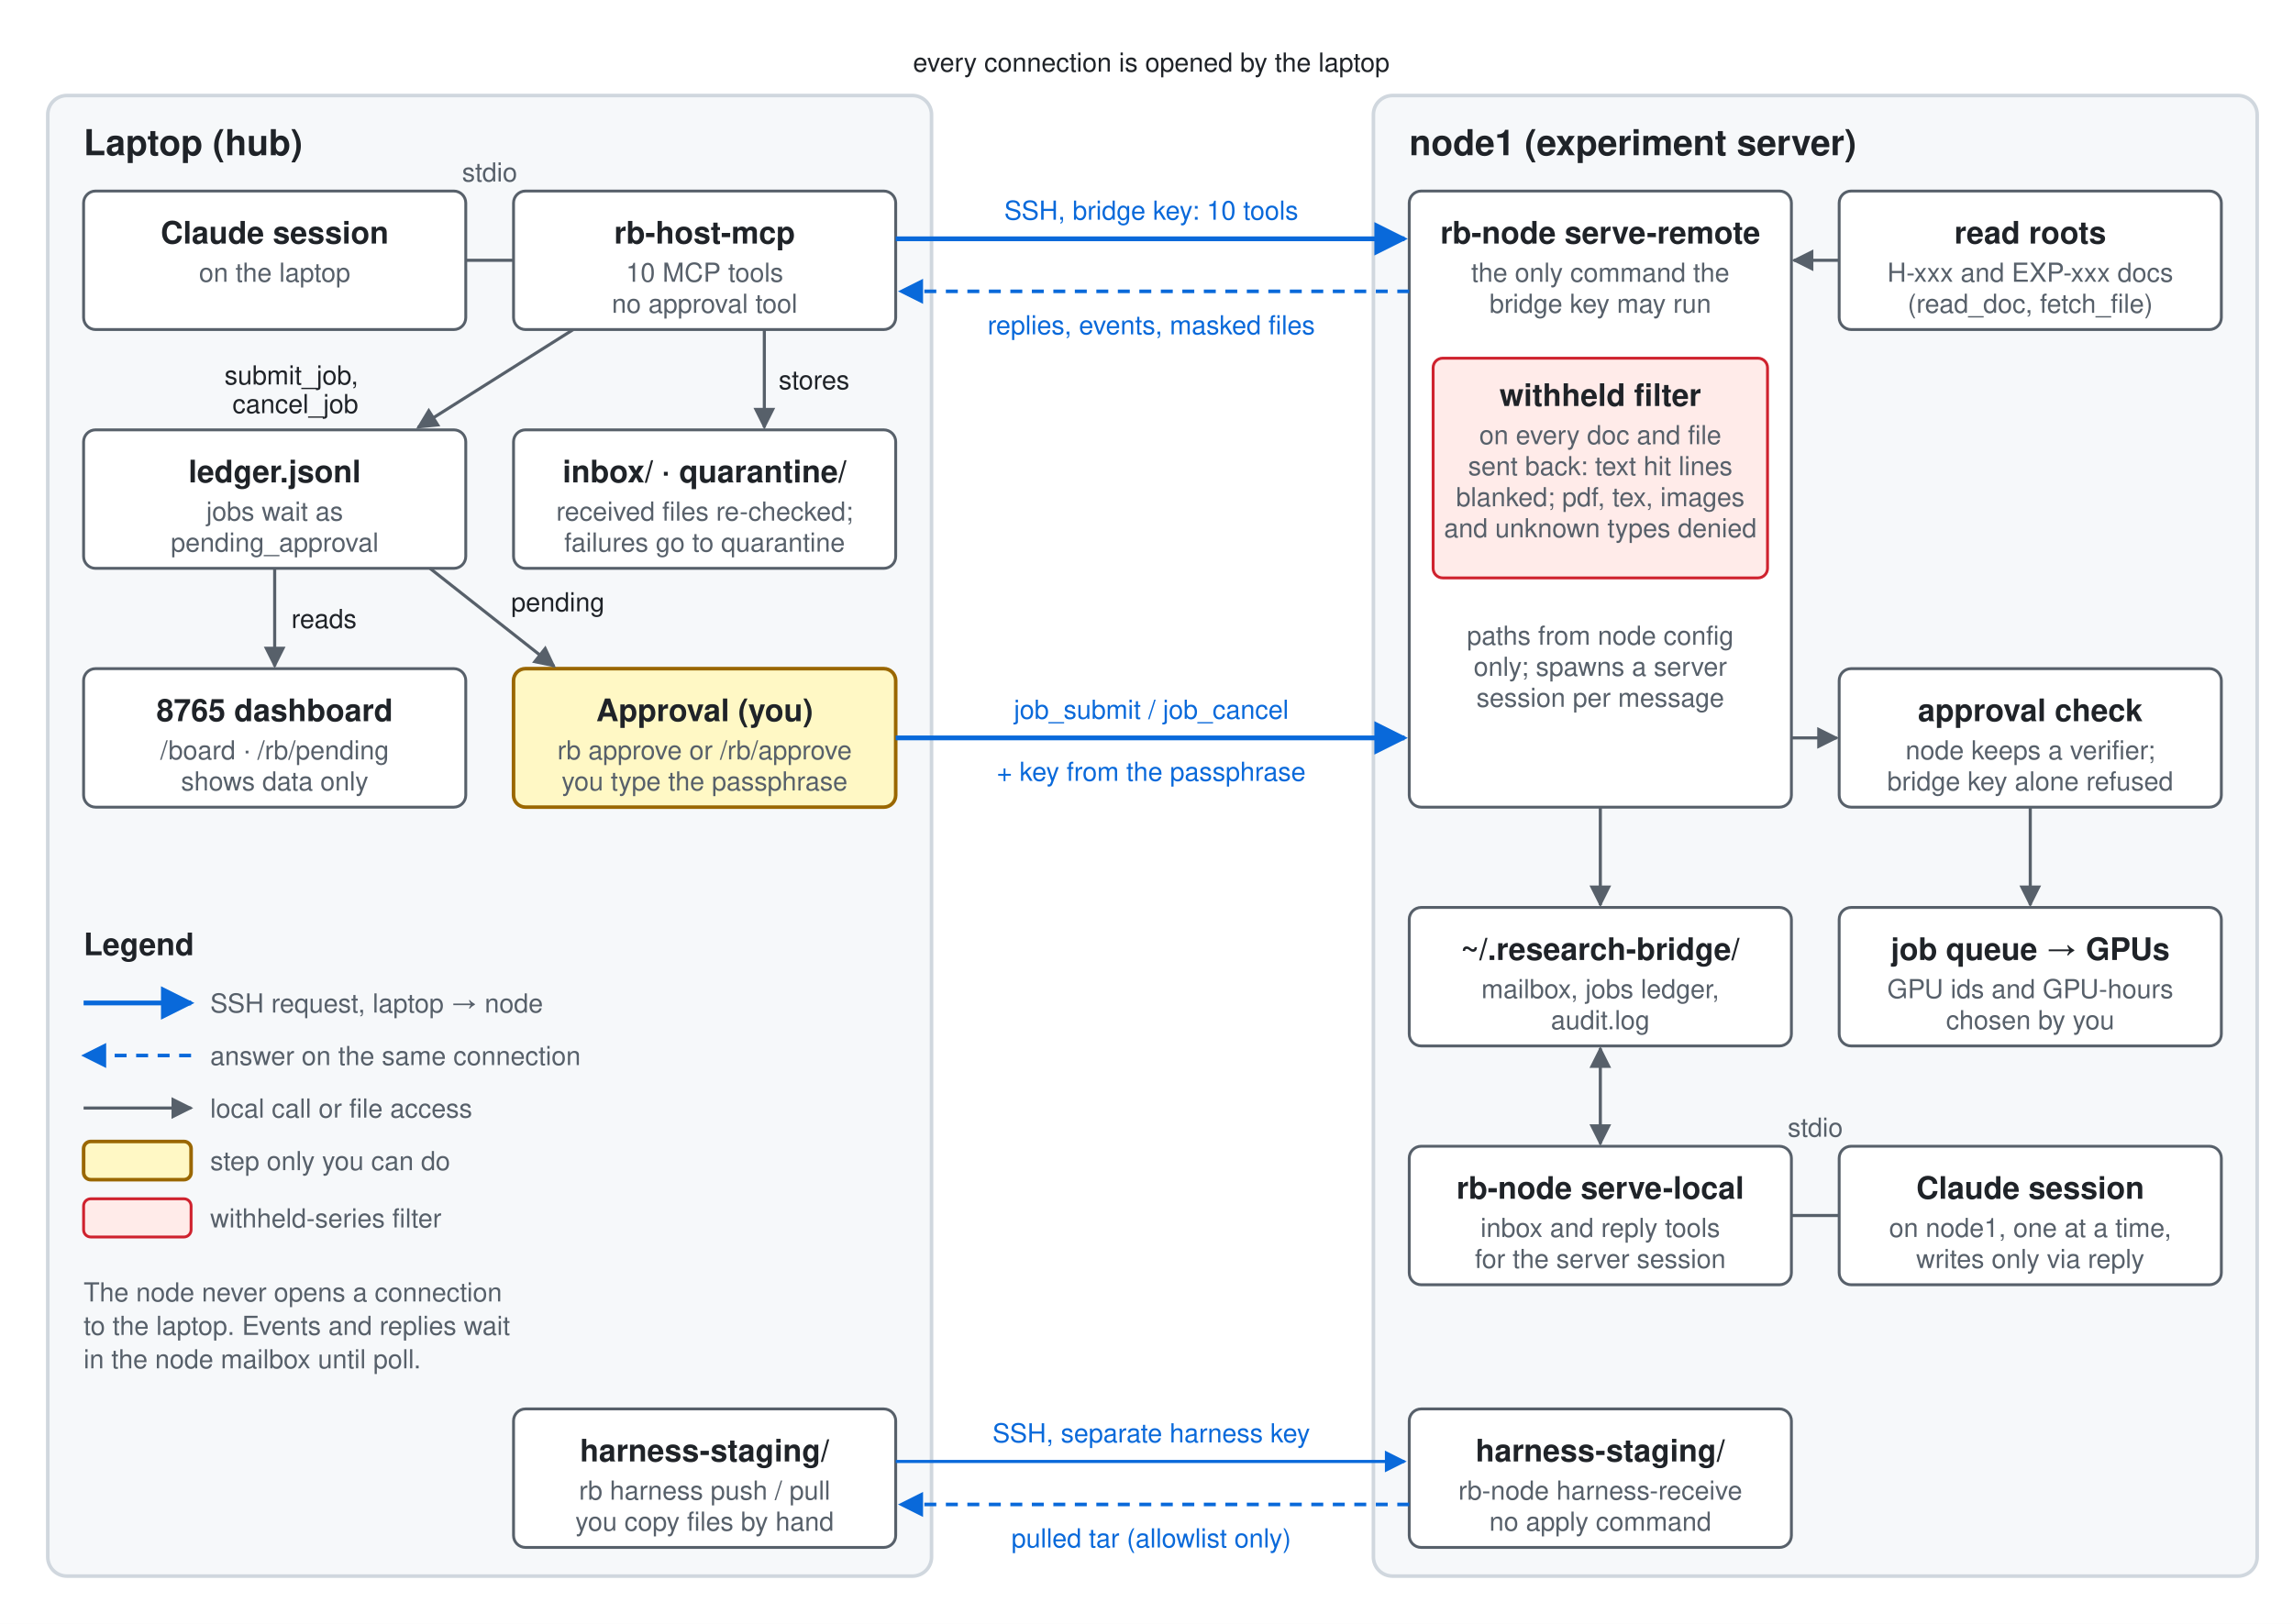
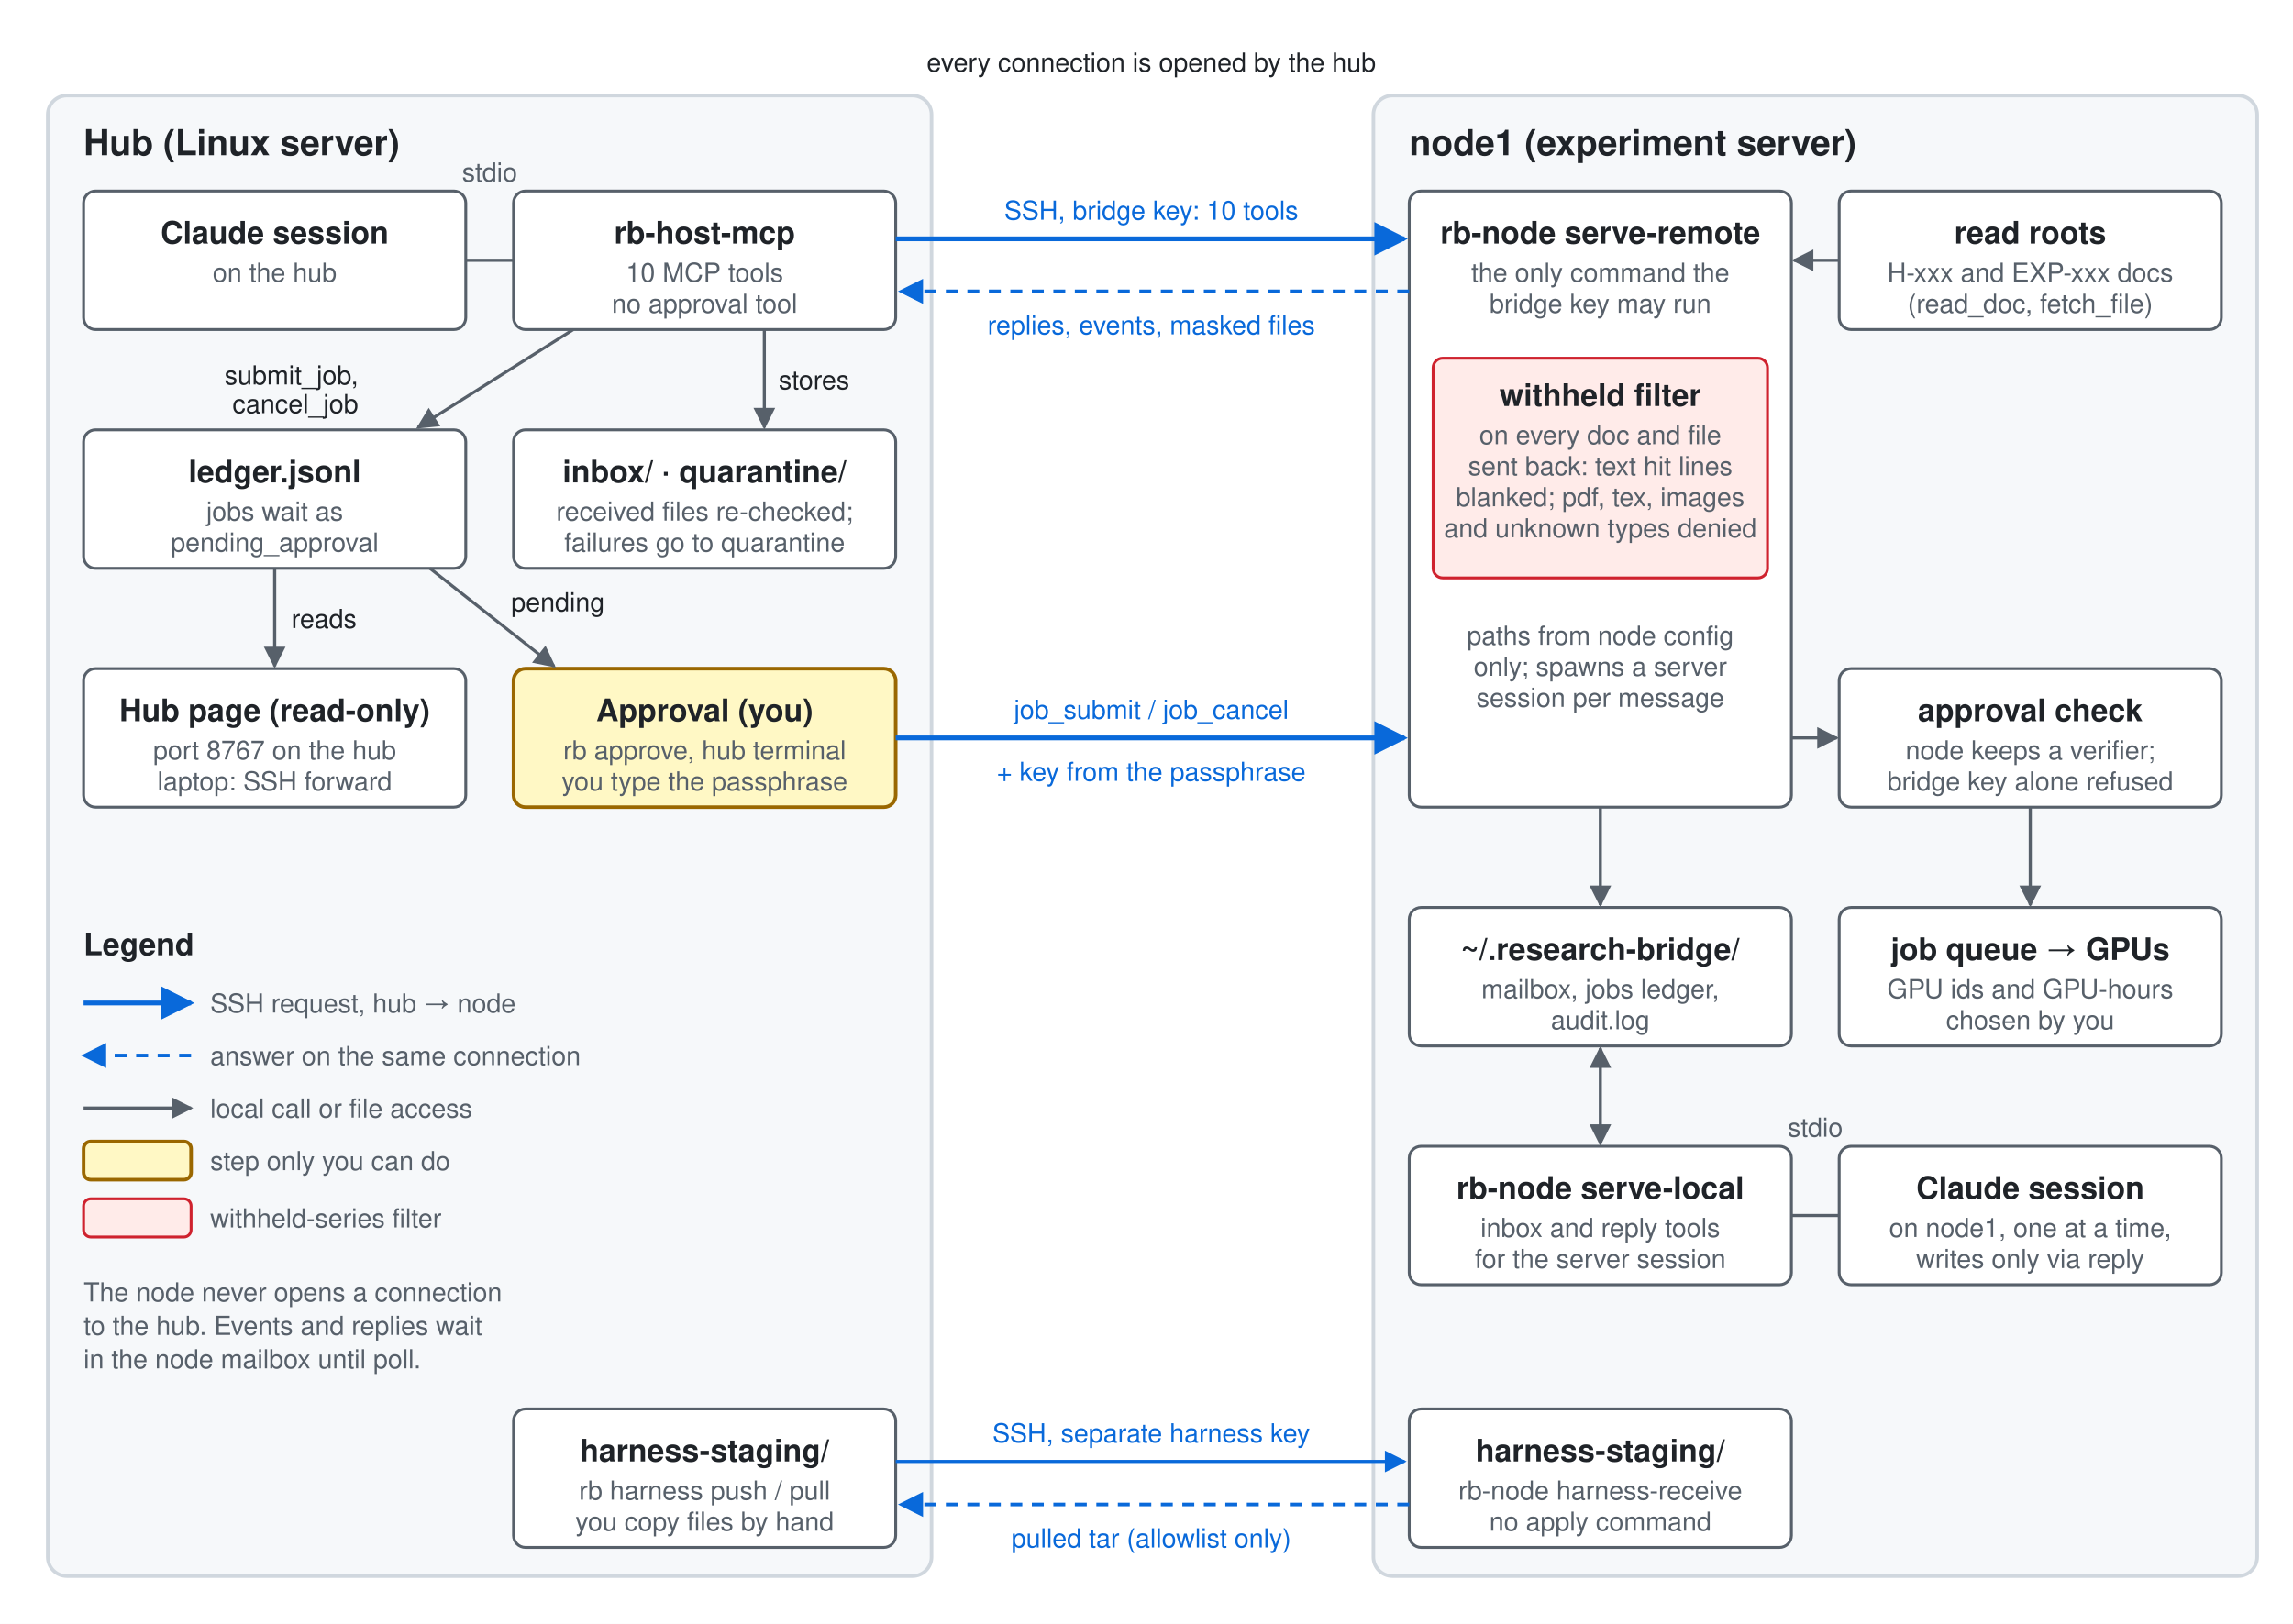
<svg xmlns="http://www.w3.org/2000/svg" viewBox="0 0 960 680" width="960" height="680" font-family="-apple-system, 'Segoe UI', Helvetica, Arial, sans-serif">
  <defs>
    <marker id="g" viewBox="0 0 10 10" refX="9" refY="5" markerWidth="7" markerHeight="7" orient="auto-start-reverse">
      <path d="M0,0 L10,5 L0,10 z" fill="#57606a" />
    </marker>
    <marker id="b" viewBox="0 0 10 10" refX="9" refY="5" markerWidth="7" markerHeight="7" orient="auto-start-reverse">
      <path d="M0,0 L10,5 L0,10 z" fill="#0969da" />
    </marker>
    <style>
      .panel{fill:#f6f8fa;stroke:#d0d7de;stroke-width:1.5}
      .box{fill:#ffffff;stroke:#57606a;stroke-width:1.2}
      .you{fill:#fff8c5;stroke:#9a6700;stroke-width:1.5}
      .filt{fill:#ffebe9;stroke:#cf222e;stroke-width:1.2}
      .t{font-size:13px;font-weight:600;fill:#1f2328}
      .s{font-size:11px;fill:#57606a}
      .h{font-size:15px;font-weight:700;fill:#1f2328}
      .lbl{font-size:11px;fill:#1f2328}
      .blbl{font-size:11px;fill:#0969da}
      .ln{stroke:#57606a;stroke-width:1.3;fill:none}
      .ssh{stroke:#0969da;stroke-width:2;fill:none}
      .ret{stroke:#0969da;stroke-width:1.5;fill:none;stroke-dasharray:5 4}
      .hk{stroke:#0969da;stroke-width:1.3;fill:none}
    </style>
  </defs>
  <rect width="960" height="680" fill="#ffffff" />
  <rect class="panel" x="20" y="40" width="370" height="620" rx="8" />
-   <text class="h" x="35" y="65">Laptop (hub)</text>
+   <text class="h" x="35" y="65">Hub (Linux server)</text>
  <rect class="panel" x="575" y="40" width="370" height="620" rx="8" />
  <text class="h" x="590" y="65">node1 (experiment server)</text>
-   <text class="lbl" x="482" y="30" text-anchor="middle">every connection is opened by the laptop</text>
+   <text class="lbl" x="482" y="30" text-anchor="middle">every connection is opened by the hub</text>
  <rect class="box" x="35" y="80" width="160" height="58" rx="5" />
  <text class="t" x="115" y="102" text-anchor="middle">Claude session</text>
-   <text class="s" x="115" y="118" text-anchor="middle">on the laptop</text>
+   <text class="s" x="115" y="118" text-anchor="middle">on the hub</text>
  <rect class="box" x="215" y="80" width="160" height="58" rx="5" />
  <text class="t" x="295" y="102" text-anchor="middle">rb-host-mcp</text>
  <text class="s" x="295" y="118" text-anchor="middle">10 MCP tools</text>
  <text class="s" x="295" y="131" text-anchor="middle">no approval tool</text>
  <rect class="box" x="35" y="180" width="160" height="58" rx="5" />
  <text class="t" x="115" y="202" text-anchor="middle">ledger.jsonl</text>
  <text class="s" x="115" y="218" text-anchor="middle">jobs wait as</text>
  <text class="s" x="115" y="231" text-anchor="middle">pending_approval</text>
  <rect class="box" x="215" y="180" width="160" height="58" rx="5" />
  <text class="t" x="295" y="202" text-anchor="middle">inbox/ · quarantine/</text>
  <text class="s" x="295" y="218" text-anchor="middle">received files re-checked;</text>
  <text class="s" x="295" y="231" text-anchor="middle">failures go to quarantine</text>
  <rect class="box" x="35" y="280" width="160" height="58" rx="5" />
-   <text class="t" x="115" y="302" text-anchor="middle">8765 dashboard</text>
-   <text class="s" x="115" y="318" text-anchor="middle">/board · /rb/pending</text>
-   <text class="s" x="115" y="331" text-anchor="middle">shows data only</text>
+   <text class="t" x="115" y="302" text-anchor="middle">Hub page (read-only)</text>
+   <text class="s" x="115" y="318" text-anchor="middle">port 8767 on the hub</text>
+   <text class="s" x="115" y="331" text-anchor="middle">laptop: SSH forward</text>
  <rect class="you" x="215" y="280" width="160" height="58" rx="5" />
  <text class="t" x="295" y="302" text-anchor="middle">Approval (you)</text>
-   <text class="s" x="295" y="318" text-anchor="middle">rb approve or /rb/approve</text>
+   <text class="s" x="295" y="318" text-anchor="middle">rb approve, hub terminal</text>
  <text class="s" x="295" y="331" text-anchor="middle">you type the passphrase</text>
  <rect class="box" x="215" y="590" width="160" height="58" rx="5" />
  <text class="t" x="295" y="612" text-anchor="middle">harness-staging/</text>
  <text class="s" x="295" y="628" text-anchor="middle">rb harness push / pull</text>
  <text class="s" x="295" y="641" text-anchor="middle">you copy files by hand</text>
  <line class="ln" x1="195" y1="109" x2="215" y2="109" />
  <text class="s" x="205" y="76" text-anchor="middle">stdio</text>
  <line class="ln" x1="240" y1="138" x2="175" y2="179" marker-end="url(#g)" />
  <text class="lbl" x="150" y="161" text-anchor="end">submit_job,</text>
  <text class="lbl" x="150" y="173" text-anchor="end">cancel_job</text>
  <line class="ln" x1="320" y1="138" x2="320" y2="179" marker-end="url(#g)" />
  <text class="lbl" x="326" y="163">stores</text>
  <line class="ln" x1="115" y1="238" x2="115" y2="279" marker-end="url(#g)" />
  <line class="ln" x1="180" y1="238" x2="232" y2="279" marker-end="url(#g)" />
  <text class="lbl" x="122" y="263">reads</text>
  <text class="lbl" x="214" y="256">pending</text>
  <text class="t" x="35" y="400">Legend</text>
  <line class="ssh" x1="35" y1="420" x2="80" y2="420" marker-end="url(#b)" />
-   <text class="s" x="88" y="424">SSH request, laptop → node</text>
+   <text class="s" x="88" y="424">SSH request, hub → node</text>
  <line class="ret" x1="80" y1="442" x2="35" y2="442" marker-end="url(#b)" />
  <text class="s" x="88" y="446">answer on the same connection</text>
  <line class="ln" x1="35" y1="464" x2="80" y2="464" marker-end="url(#g)" />
  <text class="s" x="88" y="468">local call or file access</text>
  <rect class="you" x="35" y="478" width="45" height="16" rx="3" />
  <text class="s" x="88" y="490">step only you can do</text>
  <rect class="filt" x="35" y="502" width="45" height="16" rx="3" />
  <text class="s" x="88" y="514">withheld-series filter</text>
  <text class="s" x="35" y="545">The node never opens a connection</text>
-   <text class="s" x="35" y="559">to the laptop. Events and replies wait</text>
+   <text class="s" x="35" y="559">to the hub. Events and replies wait</text>
  <text class="s" x="35" y="573">in the node mailbox until poll.</text>
  <rect class="box" x="590" y="80" width="160" height="258" rx="5" />
  <text class="t" x="670" y="102" text-anchor="middle">rb-node serve-remote</text>
  <text class="s" x="670" y="118" text-anchor="middle">the only command the</text>
  <text class="s" x="670" y="131" text-anchor="middle">bridge key may run</text>
  <rect class="filt" x="600" y="150" width="140" height="92" rx="4" />
  <text class="t" x="670" y="170" text-anchor="middle">withheld filter</text>
  <text class="s" x="670" y="186" text-anchor="middle">on every doc and file</text>
  <text class="s" x="670" y="199" text-anchor="middle">sent back: text hit lines</text>
  <text class="s" x="670" y="212" text-anchor="middle">blanked; pdf, tex, images</text>
  <text class="s" x="670" y="225" text-anchor="middle">and unknown types denied</text>
  <text class="s" x="670" y="270" text-anchor="middle">paths from node config</text>
  <text class="s" x="670" y="283" text-anchor="middle">only; spawns a server</text>
  <text class="s" x="670" y="296" text-anchor="middle">session per message</text>
  <rect class="box" x="770" y="80" width="160" height="58" rx="5" />
  <text class="t" x="850" y="102" text-anchor="middle">read roots</text>
  <text class="s" x="850" y="118" text-anchor="middle">H-xxx and EXP-xxx docs</text>
  <text class="s" x="850" y="131" text-anchor="middle">(read_doc, fetch_file)</text>
  <rect class="box" x="770" y="280" width="160" height="58" rx="5" />
  <text class="t" x="850" y="302" text-anchor="middle">approval check</text>
  <text class="s" x="850" y="318" text-anchor="middle">node keeps a verifier;</text>
  <text class="s" x="850" y="331" text-anchor="middle">bridge key alone refused</text>
  <rect class="box" x="770" y="380" width="160" height="58" rx="5" />
  <text class="t" x="850" y="402" text-anchor="middle">job queue → GPUs</text>
  <text class="s" x="850" y="418" text-anchor="middle">GPU ids and GPU-hours</text>
  <text class="s" x="850" y="431" text-anchor="middle">chosen by you</text>
  <rect class="box" x="590" y="380" width="160" height="58" rx="5" />
  <text class="t" x="670" y="402" text-anchor="middle">~/.research-bridge/</text>
  <text class="s" x="670" y="418" text-anchor="middle">mailbox, jobs ledger,</text>
  <text class="s" x="670" y="431" text-anchor="middle">audit.log</text>
  <rect class="box" x="590" y="480" width="160" height="58" rx="5" />
  <text class="t" x="670" y="502" text-anchor="middle">rb-node serve-local</text>
  <text class="s" x="670" y="518" text-anchor="middle">inbox and reply tools</text>
  <text class="s" x="670" y="531" text-anchor="middle">for the server session</text>
  <rect class="box" x="770" y="480" width="160" height="58" rx="5" />
  <text class="t" x="850" y="502" text-anchor="middle">Claude session</text>
  <text class="s" x="850" y="518" text-anchor="middle">on node1, one at a time,</text>
  <text class="s" x="850" y="531" text-anchor="middle">writes only via reply</text>
  <rect class="box" x="590" y="590" width="160" height="58" rx="5" />
  <text class="t" x="670" y="612" text-anchor="middle">harness-staging/</text>
  <text class="s" x="670" y="628" text-anchor="middle">rb-node harness-receive</text>
  <text class="s" x="670" y="641" text-anchor="middle">no apply command</text>
  <line class="ln" x1="770" y1="109" x2="751" y2="109" marker-end="url(#g)" />
  <line class="ln" x1="750" y1="309" x2="769" y2="309" marker-end="url(#g)" />
  <line class="ln" x1="850" y1="338" x2="850" y2="379" marker-end="url(#g)" />
  <line class="ln" x1="670" y1="338" x2="670" y2="379" marker-end="url(#g)" />
  <line class="ln" x1="670" y1="439" x2="670" y2="479" marker-start="url(#g)" marker-end="url(#g)" />
  <line class="ln" x1="750" y1="509" x2="770" y2="509" />
  <text class="s" x="760" y="476" text-anchor="middle">stdio</text>
  <line class="ssh" x1="375" y1="100" x2="588" y2="100" marker-end="url(#b)" />
  <text class="blbl" x="482" y="92" text-anchor="middle">SSH, bridge key: 10 tools</text>
  <line class="ret" x1="590" y1="122" x2="377" y2="122" marker-end="url(#b)" />
  <text class="blbl" x="482" y="140" text-anchor="middle">replies, events, masked files</text>
  <line class="ssh" x1="375" y1="309" x2="588" y2="309" marker-end="url(#b)" />
  <text class="blbl" x="482" y="301" text-anchor="middle">job_submit / job_cancel</text>
  <text class="blbl" x="482" y="327" text-anchor="middle">+ key from the passphrase</text>
  <line class="hk" x1="375" y1="612" x2="588" y2="612" marker-end="url(#b)" />
  <line class="ret" x1="590" y1="630" x2="377" y2="630" marker-end="url(#b)" />
  <text class="blbl" x="482" y="604" text-anchor="middle">SSH, separate harness key</text>
  <text class="blbl" x="482" y="648" text-anchor="middle">pulled tar (allowlist only)</text>
</svg>
